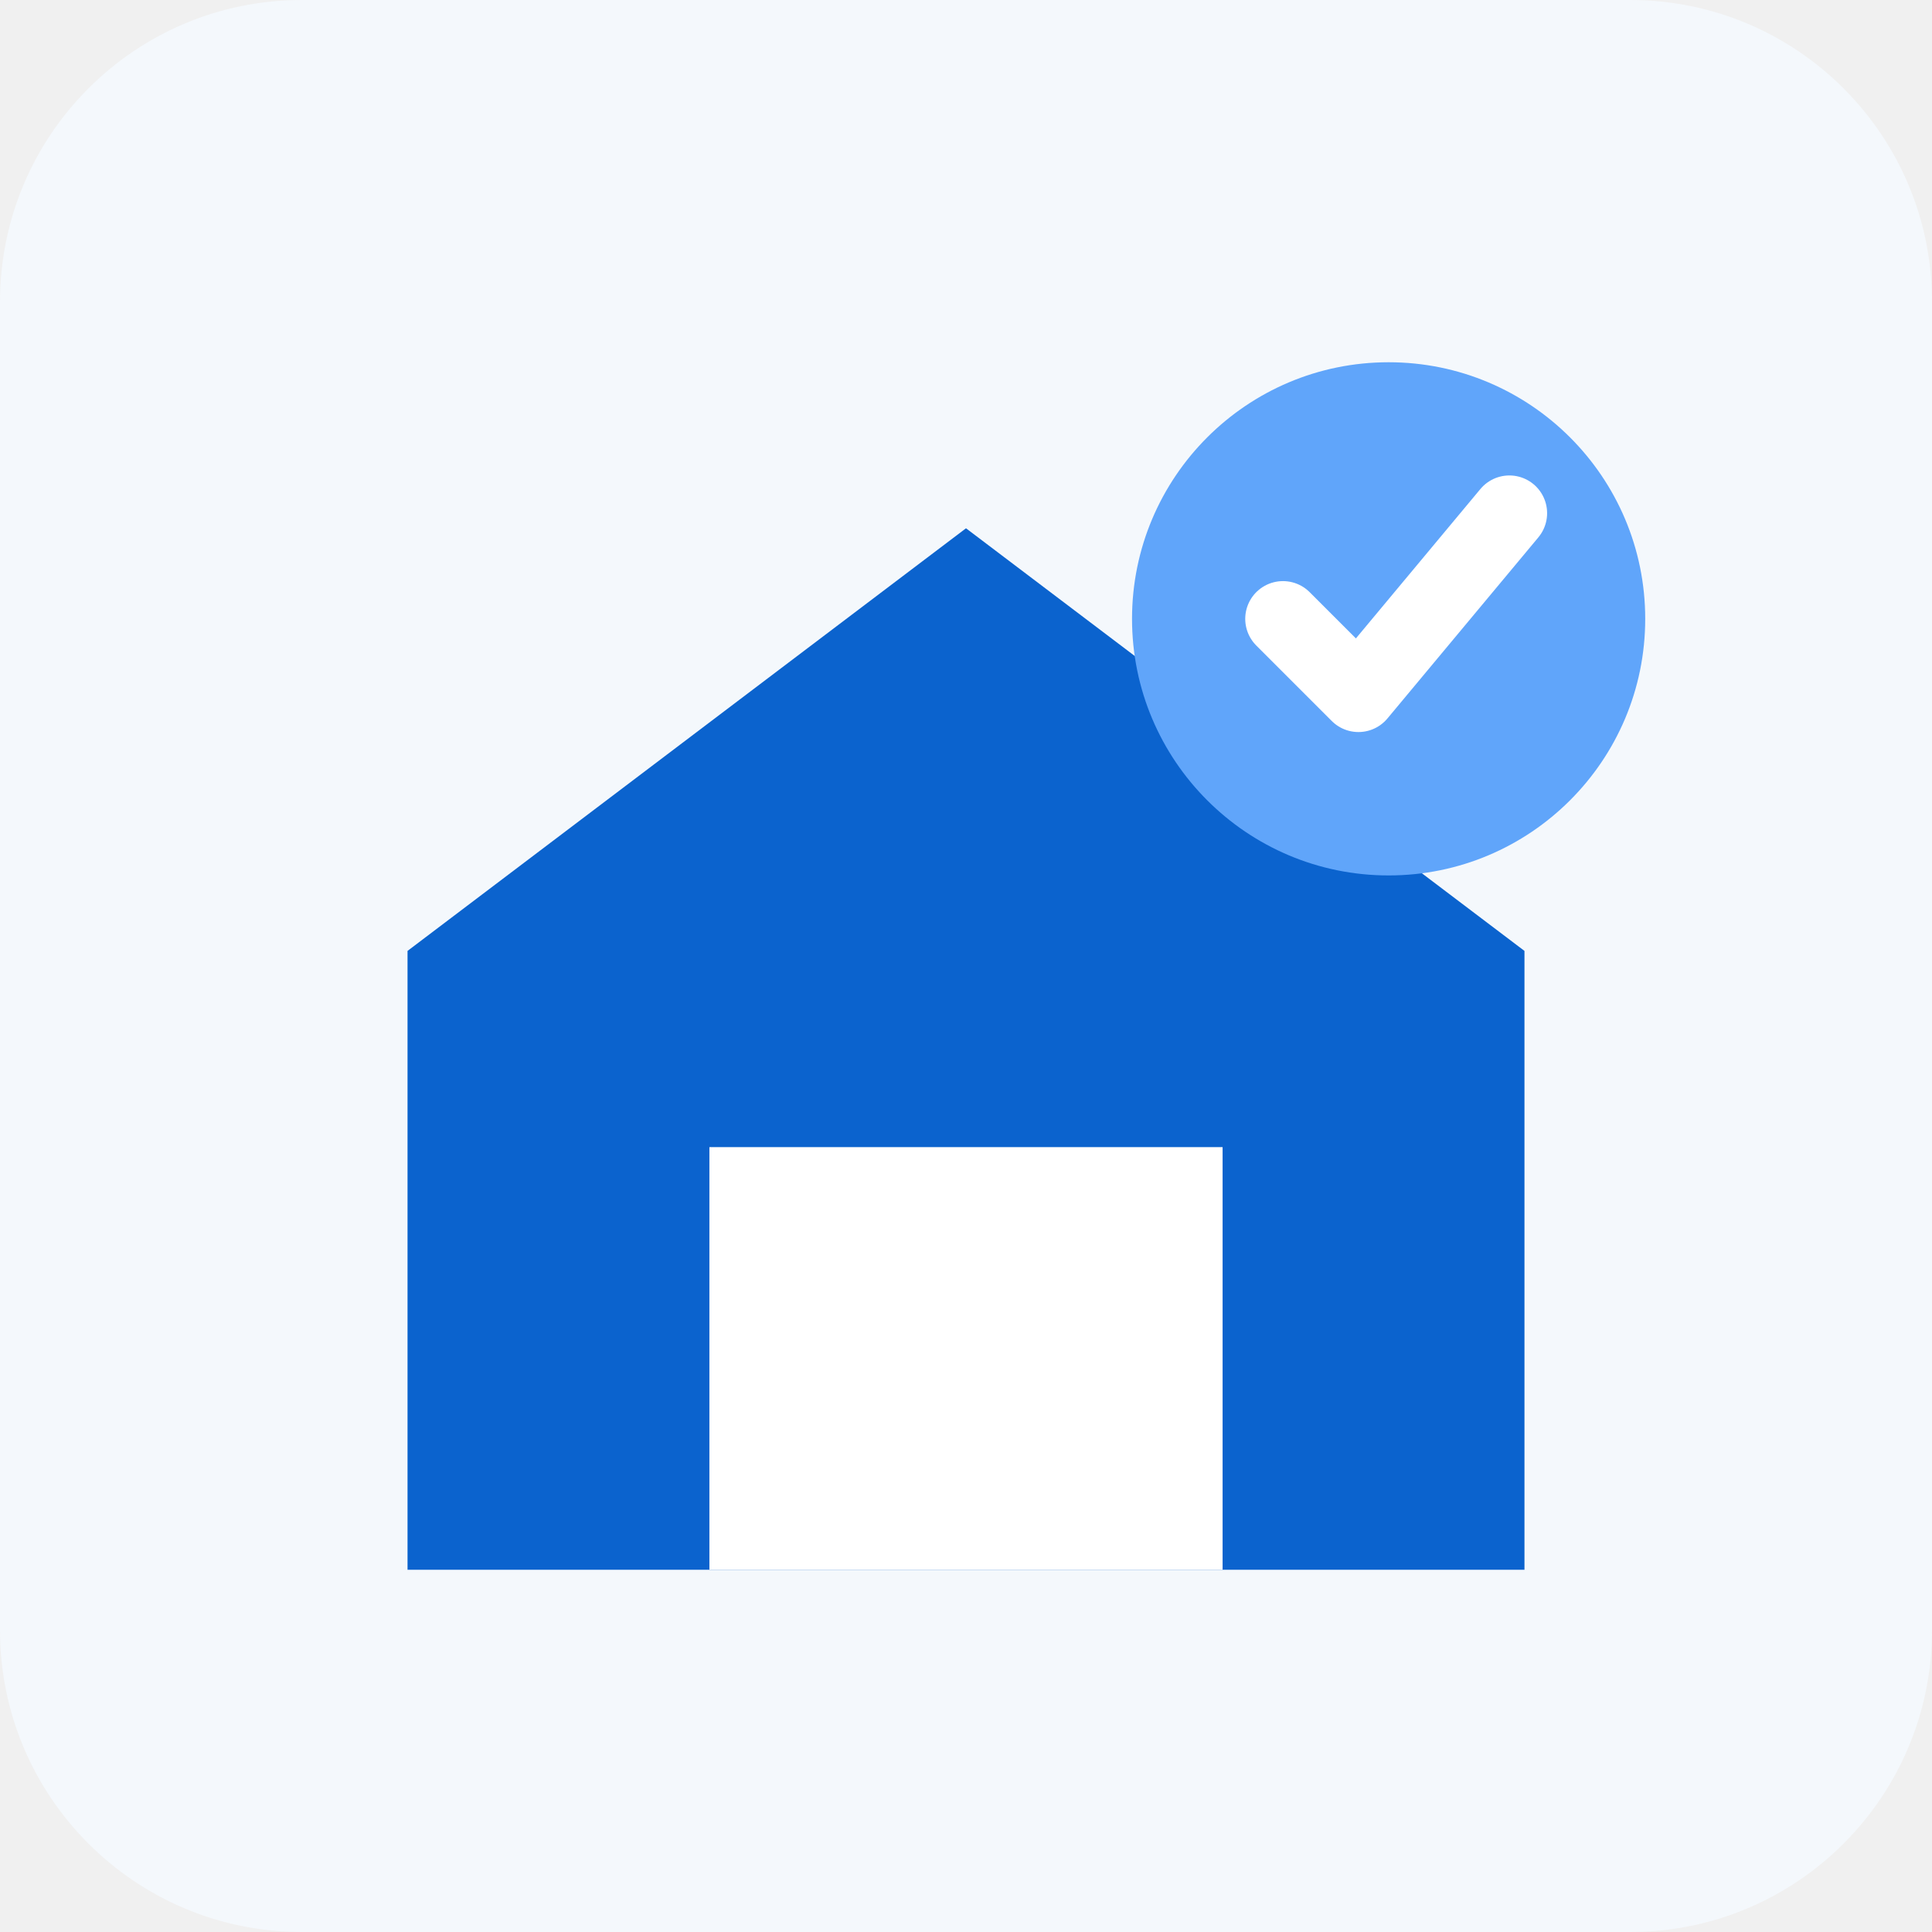
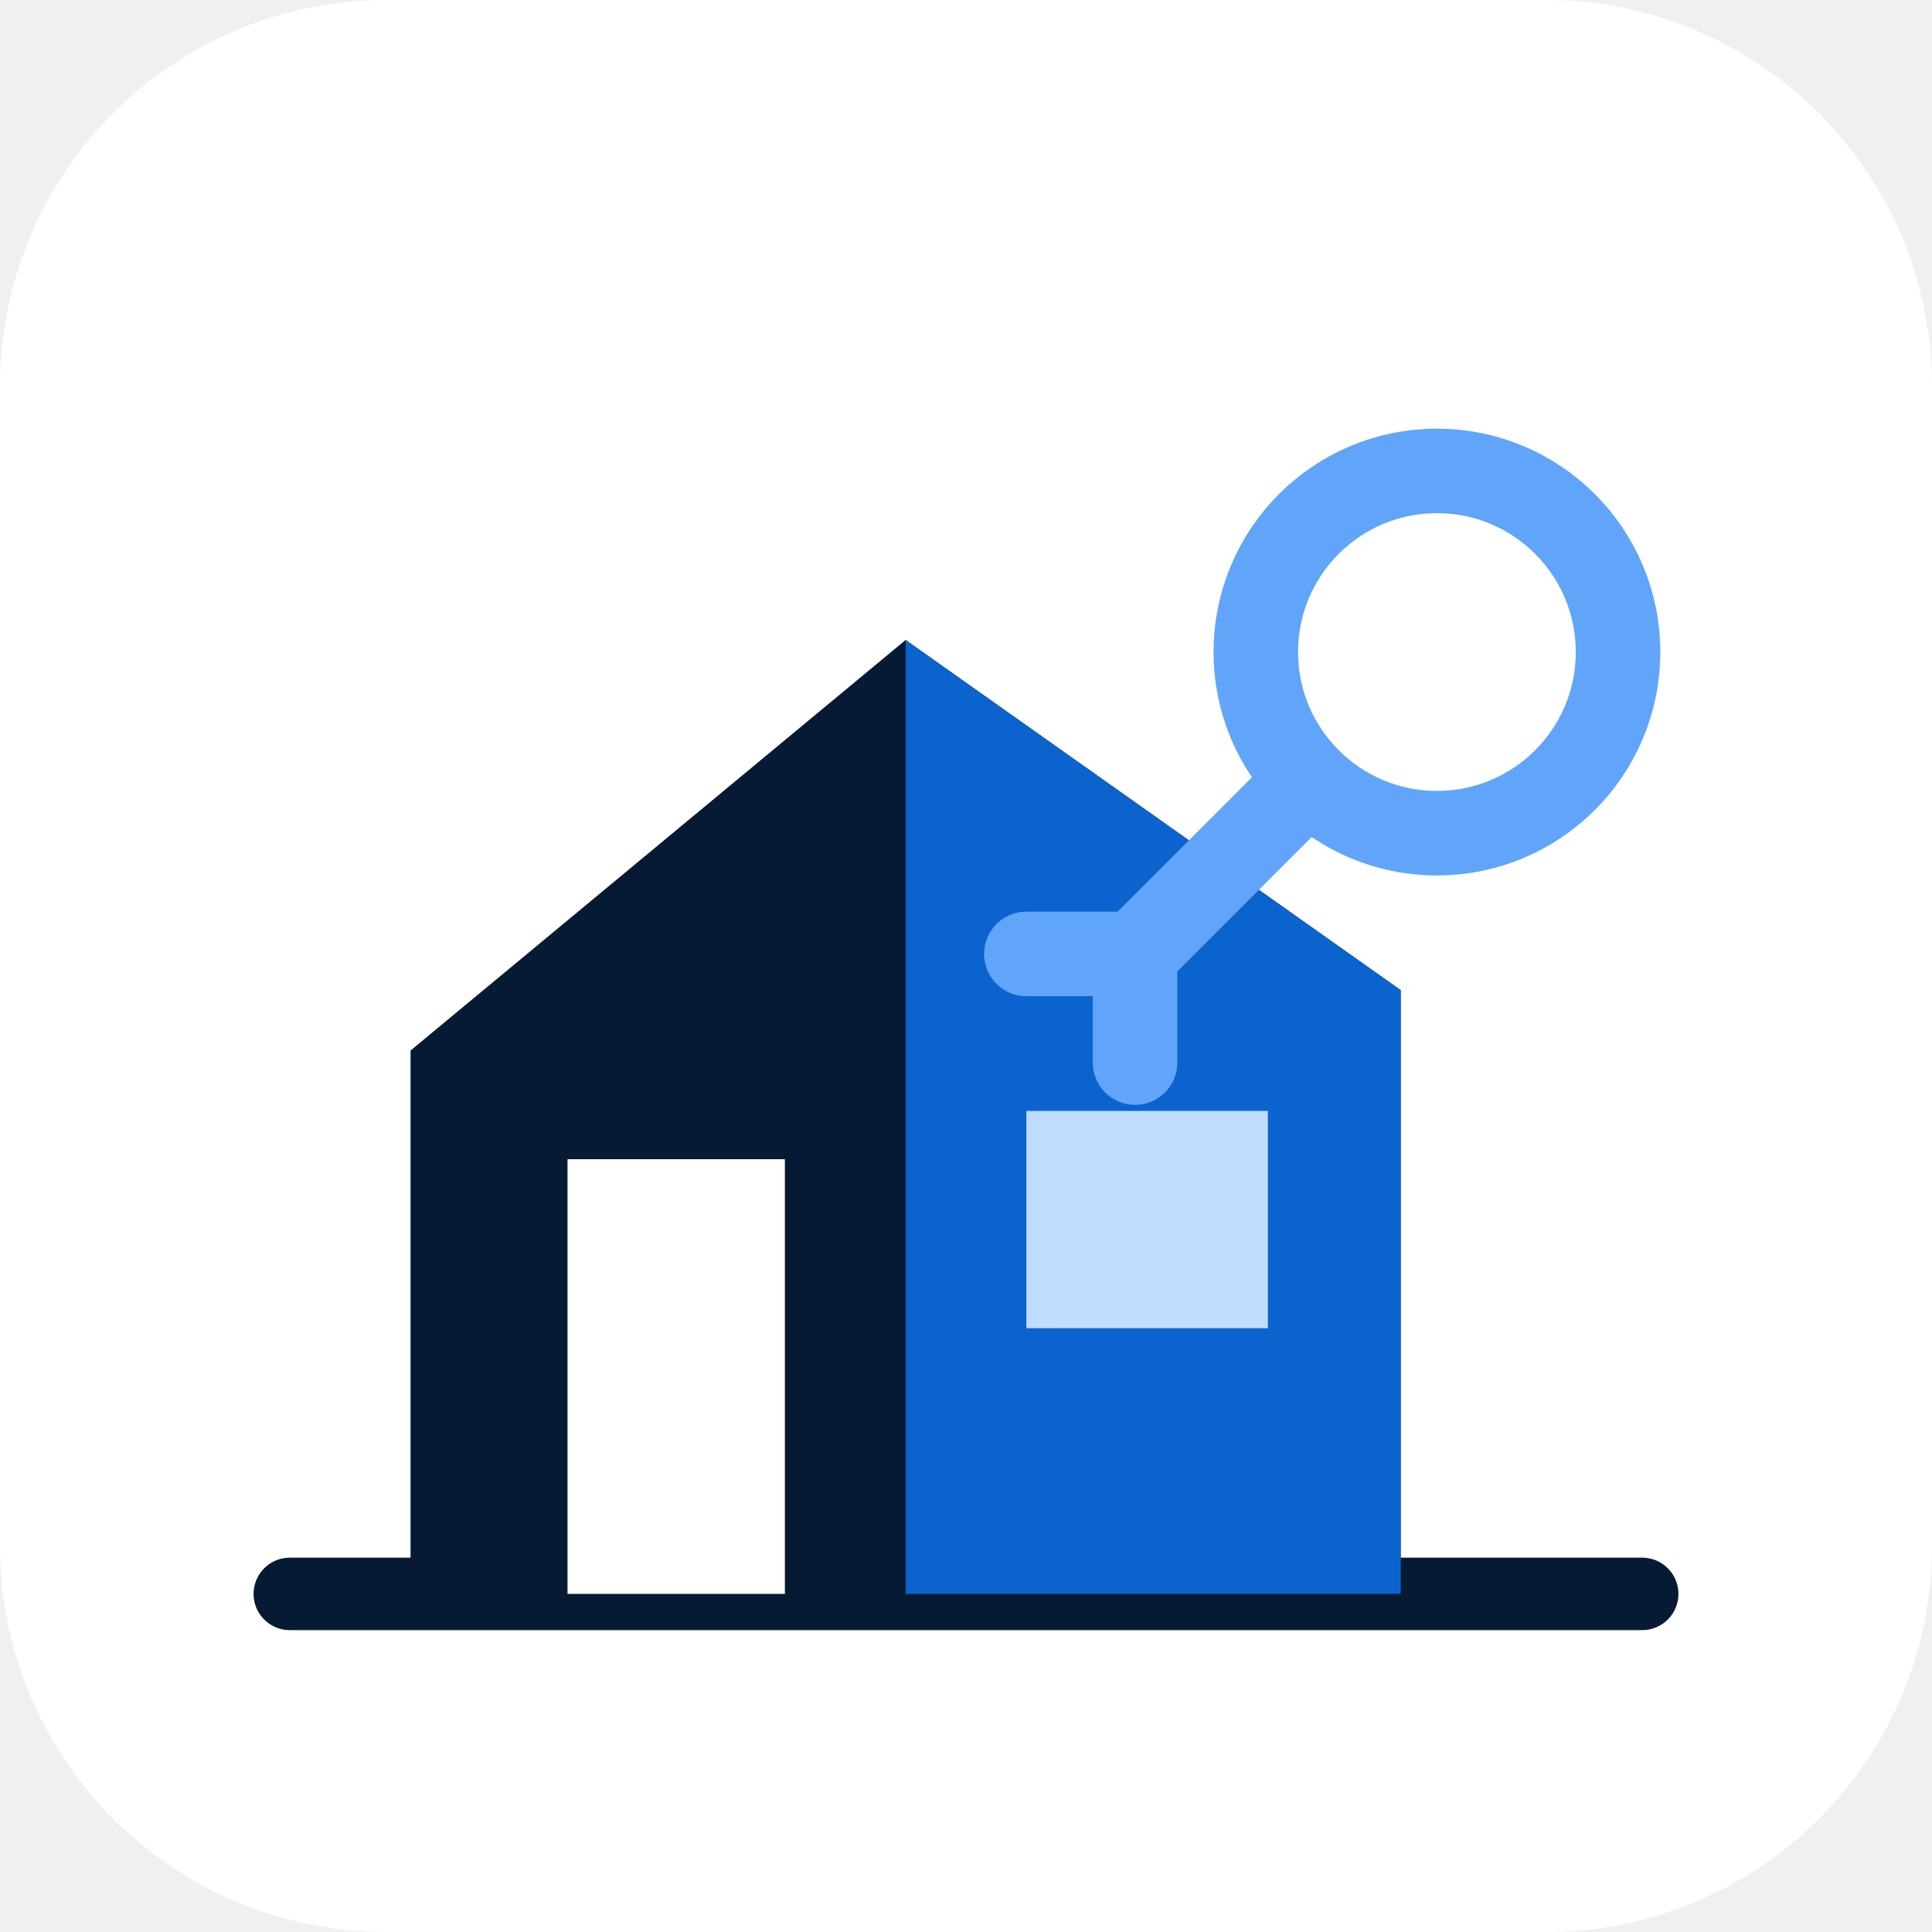
- <svg xmlns="http://www.w3.org/2000/svg" viewBox="0 0 256 256" fill="none">
-   <rect width="256" height="256" rx="40" fill="#F4F8FC" />
-   <path d="M54 126 128 70l74 56v82H54z" fill="#0B63CE" />
-   <path d="M94 208v-56h68v56" fill="#fff" />
-   <circle cx="184" cy="82" r="34" fill="#60A5FA" />
-   <path d="m170 82 10 10 20-24" stroke="#fff" stroke-width="10" stroke-linecap="round" stroke-linejoin="round" />
+ <svg xmlns="http://www.w3.org/2000/svg" viewBox="0 0 160 160" fill="none" role="img" aria-labelledby="title desc">
+   <rect width="160" height="160" rx="32" fill="#FFFFFF" />
+   <path d="M24 132h112" stroke="#061B33" stroke-width="6" stroke-linecap="round" />
+   <path d="M34 87 75 53l41 29v50H34V87Z" fill="#061B33" />
+   <path d="M75 53v79h41V82L75 53Z" fill="#0B63CE" />
+   <path d="M47 96h18v36H47z" fill="#FFFFFF" />
+   <path d="M85 92h20v18H85z" fill="#BFDBFE" />
+   <circle cx="119" cy="54" r="15" stroke="#60A5FA" stroke-width="7" />
+   <path d="M108 65 94 79m0 0h-9m9 0v9" stroke="#60A5FA" stroke-width="7" stroke-linecap="round" stroke-linejoin="round" />
</svg>
